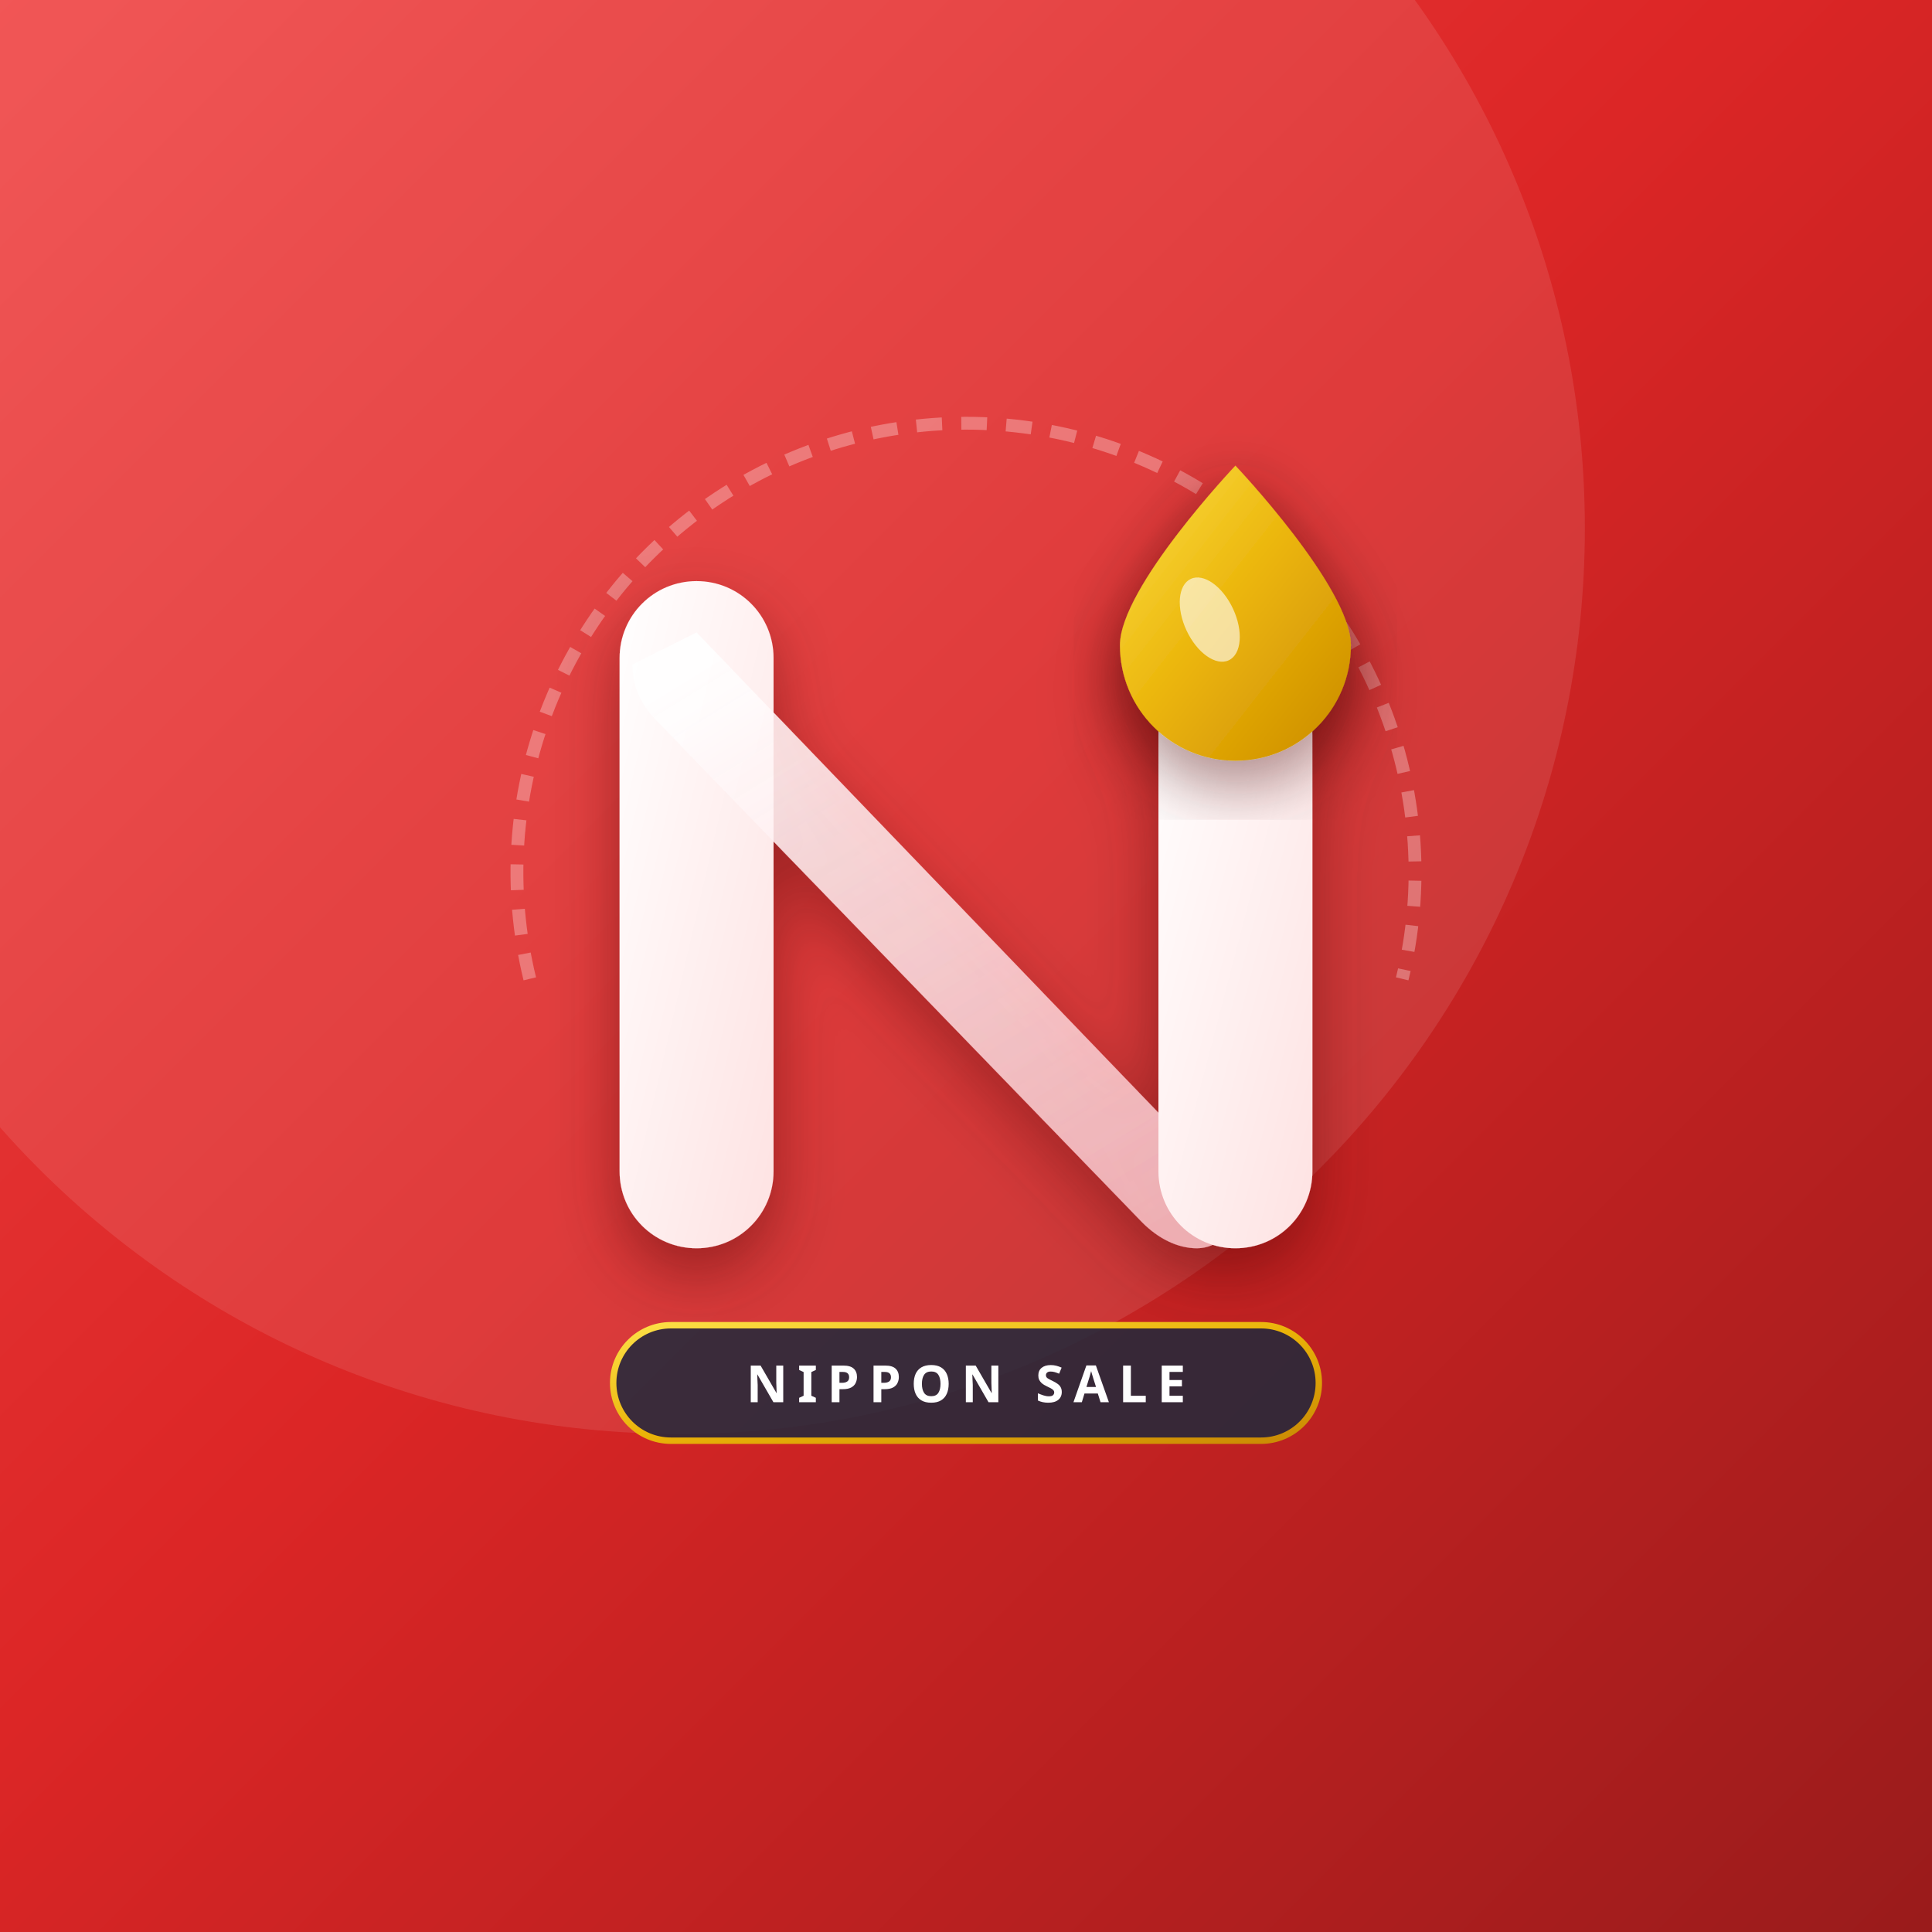
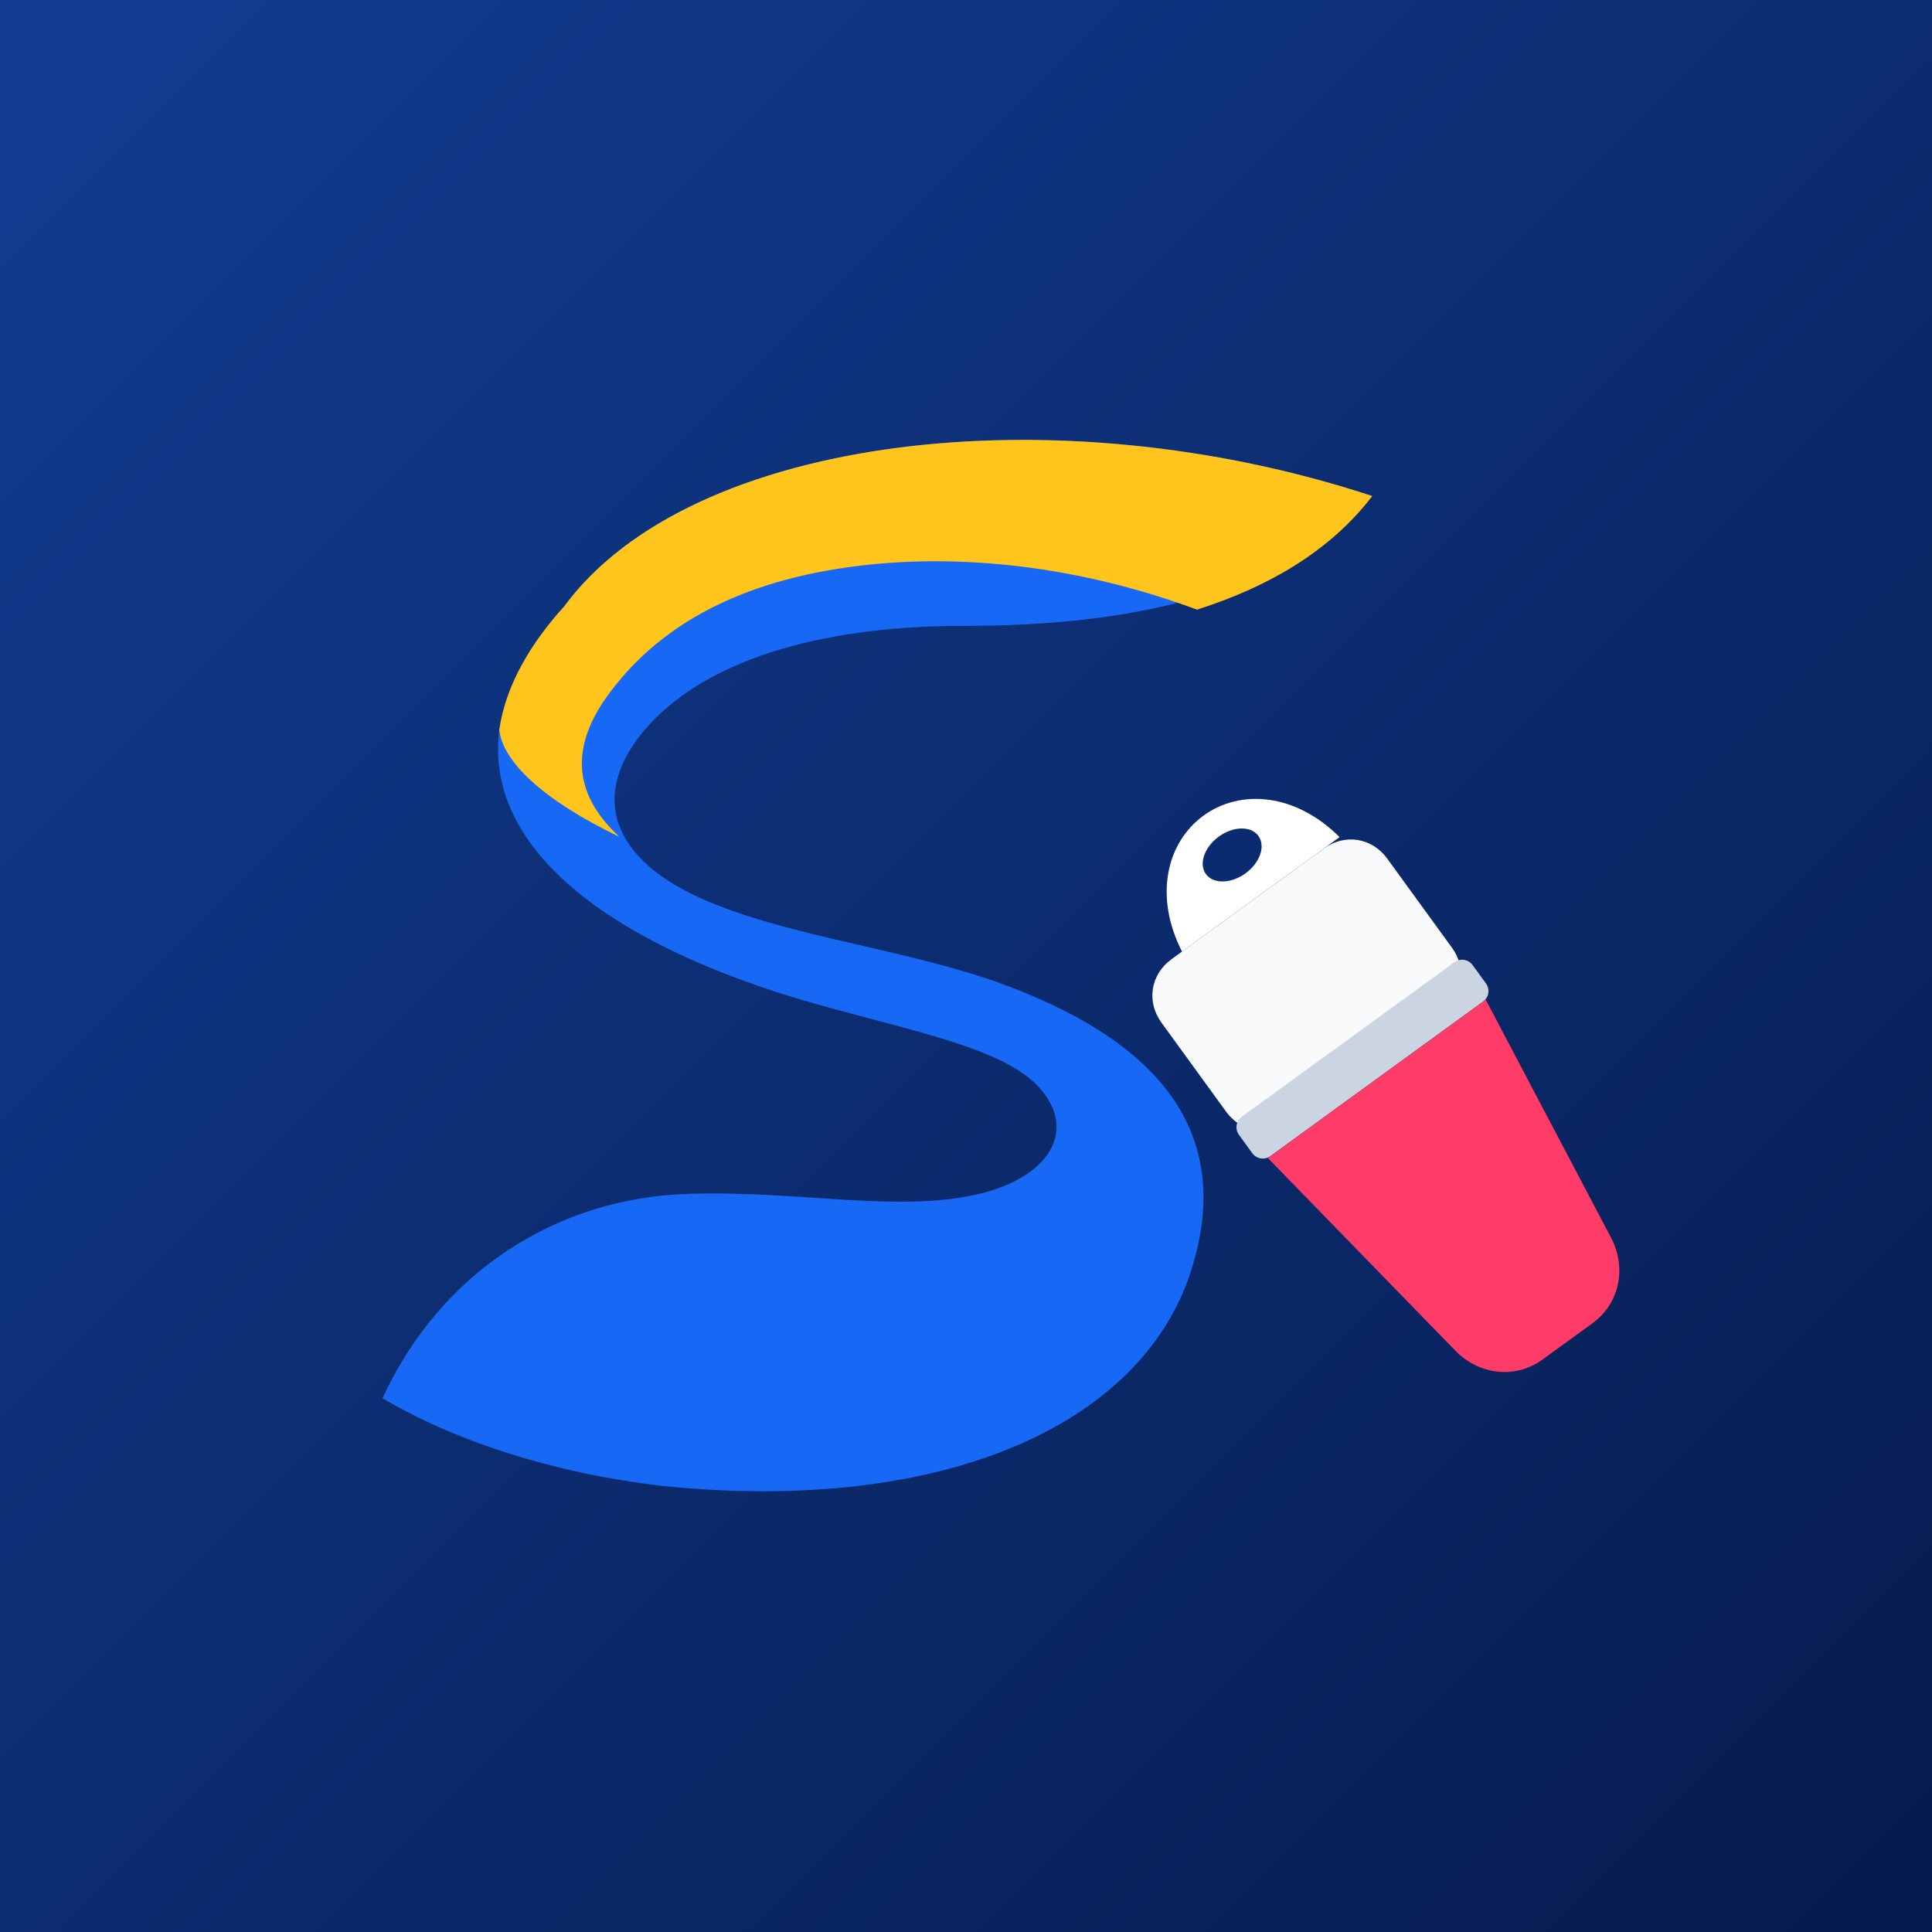
- <svg xmlns="http://www.w3.org/2000/svg" viewBox="0 0 512 512" width="512" height="512">
+ <svg xmlns="http://www.w3.org/2000/svg" viewBox="0 0 512 512">
  <defs>
-     <linearGradient id="bgGradMask" x1="0%" y1="0%" x2="100%" y2="100%">
-       <stop offset="0%" stop-color="#EF4444" />
-       <stop offset="45%" stop-color="#DC2626" />
-       <stop offset="100%" stop-color="#991B1B" />
+     <linearGradient id="b" x1="0" y1="0" x2="1" y2="1">
+       <stop stop-color="#123D92" />
+       <stop offset="1" stop-color="#061B4E" />
    </linearGradient>
-     <linearGradient id="accentGradMask" x1="0%" y1="0%" x2="100%" y2="100%">
-       <stop offset="0%" stop-color="#FFFFFF" />
-       <stop offset="100%" stop-color="#FEE2E2" />
-     </linearGradient>
-     <linearGradient id="goldGradMask" x1="0%" y1="0%" x2="100%" y2="100%">
-       <stop offset="0%" stop-color="#FDE047" />
-       <stop offset="50%" stop-color="#EAB308" />
-       <stop offset="100%" stop-color="#CA8A04" />
-     </linearGradient>
-     <linearGradient id="paintFlowMask" x1="20%" y1="0%" x2="80%" y2="100%">
-       <stop offset="0%" stop-color="#FFFFFF" stop-opacity="0.95" />
-       <stop offset="100%" stop-color="#FECDD3" stop-opacity="0.85" />
-     </linearGradient>
-     <filter id="shadowMask" x="-20%" y="-20%" width="140%" height="140%">
-       <feDropShadow dx="0" dy="8" stdDeviation="10" flood-color="#450A0A" flood-opacity="0.45" />
-     </filter>
  </defs>
-   <rect width="512" height="512" fill="url(#bgGradMask)" />
-   <circle cx="180" cy="140" r="240" fill="#FFFFFF" opacity="0.1" />
-   <g transform="translate(256, 256) scale(0.85) translate(-256, -256)">
-     <path d="M 120 260 A 140 140 0 1 1 392 260" fill="none" stroke="#FEE2E2" stroke-width="4" stroke-dasharray="8 6" opacity="0.35" />
-     <g filter="url(#shadowMask)">
-       <path d="M 148 160 C 148 146.7 158.7 136 172 136 C 185.3 136 196 146.7 196 160 L 196 320 C 196 333.3 185.3 344 172 344 C 158.7 344 148 333.3 148 320 Z" fill="url(#accentGradMask)" />
-       <path d="M 172 152 L 322 308 C 328 314 334 318 340 320 L 340 332 C 340 338.6 334.6 344 328 344 C 322 344 316 341 311 336 L 160 180 C 154 174 152 168 152 162 Z" fill="url(#paintFlowMask)" opacity="0.9" />
-       <path d="M 316 184 C 316 170.7 326.7 160 340 160 C 353.3 160 364 170.7 364 184 L 364 320 C 364 333.3 353.3 344 340 344 C 326.7 344 316 333.3 316 320 Z" fill="url(#accentGradMask)" />
-       <path d="M 340 100 C 340 100 376 138 376 156 C 376 175.9 359.9 192 340 192 C 320.1 192 304 175.9 304 156 C 304 138 340 100 340 100 Z" fill="url(#goldGradMask)" filter="url(#shadowMask)" />
-       <ellipse cx="332" cy="148" rx="8" ry="14" fill="#FFFFFF" opacity="0.6" transform="rotate(-25 332 148)" />
-     </g>
-     <g transform="translate(256, 386)">
-       <rect x="-110" y="-18" width="220" height="36" rx="18" fill="#1E293B" opacity="0.85" />
-       <rect x="-110" y="-18" width="220" height="36" rx="18" fill="none" stroke="url(#goldGradMask)" stroke-width="2" />
-       <text x="0" y="6" text-anchor="middle" font-family="'Plus Jakarta Sans', 'Prompt', sans-serif" font-weight="900" font-size="16" letter-spacing="3" fill="#FFFFFF">
-         NIPPON SALE
-       </text>
+   <rect width="512" height="512" fill="url(#b)" />
+   <g transform="translate(36 36) scale(.86)">
+     <path d="M132 145 C171 92 284 79 381 111 C350 143 303 151 255 151 C210 151 174 162 156 184 C139 205 148 225 179 237 C204 247 238 251 266 261 C313 278 338 305 326 347 C312 397 249 425 162 416 C128 412 98 402 76 389 C94 350 130 327 171 326 C205 325 235 332 260 326 C281 321 290 307 279 294 C269 282 244 277 215 269 C151 252 107 222 112 183 C115 169 122 156 132 145Z" fill="#1768F5" />
+     <path d="M132 145 C171 92 284 79 381 111 C368 128 349 139 327 146 C292 133 254 128 219 133 C184 138 160 152 145 173 C133 190 136 204 149 216 C126 205 113 193 112 183 C114 169 122 156 132 145Z" fill="#FFC51C" />
+     <g transform="translate(300 195) rotate(-36 90 95)">
+       <path d="M54 24 L112 24 C120 24 126 30 126 38 L126 72 C126 79 121 85 114 88 L52 88 C45 85 40 79 40 72 L40 38 C40 30 46 24 54 24Z" fill="#F8FAFC" />
+       <rect x="39" y="76" width="89" height="15" rx="4" fill="#CBD5E1" />
+       <path d="M42 91 L125 91 L113 174 C111 184 103 191 93 191 L74 191 C64 191 56 184 54 174Z" fill="#FF3B68" />
+       <path d="M58 24 C61 5 74 -6 88 -6 C102 -6 115 5 118 24Z" fill="#FFF" />
+       <ellipse cx="88" cy="9" rx="10" ry="7" fill="#0A2B70" />
    </g>
  </g>
</svg>
